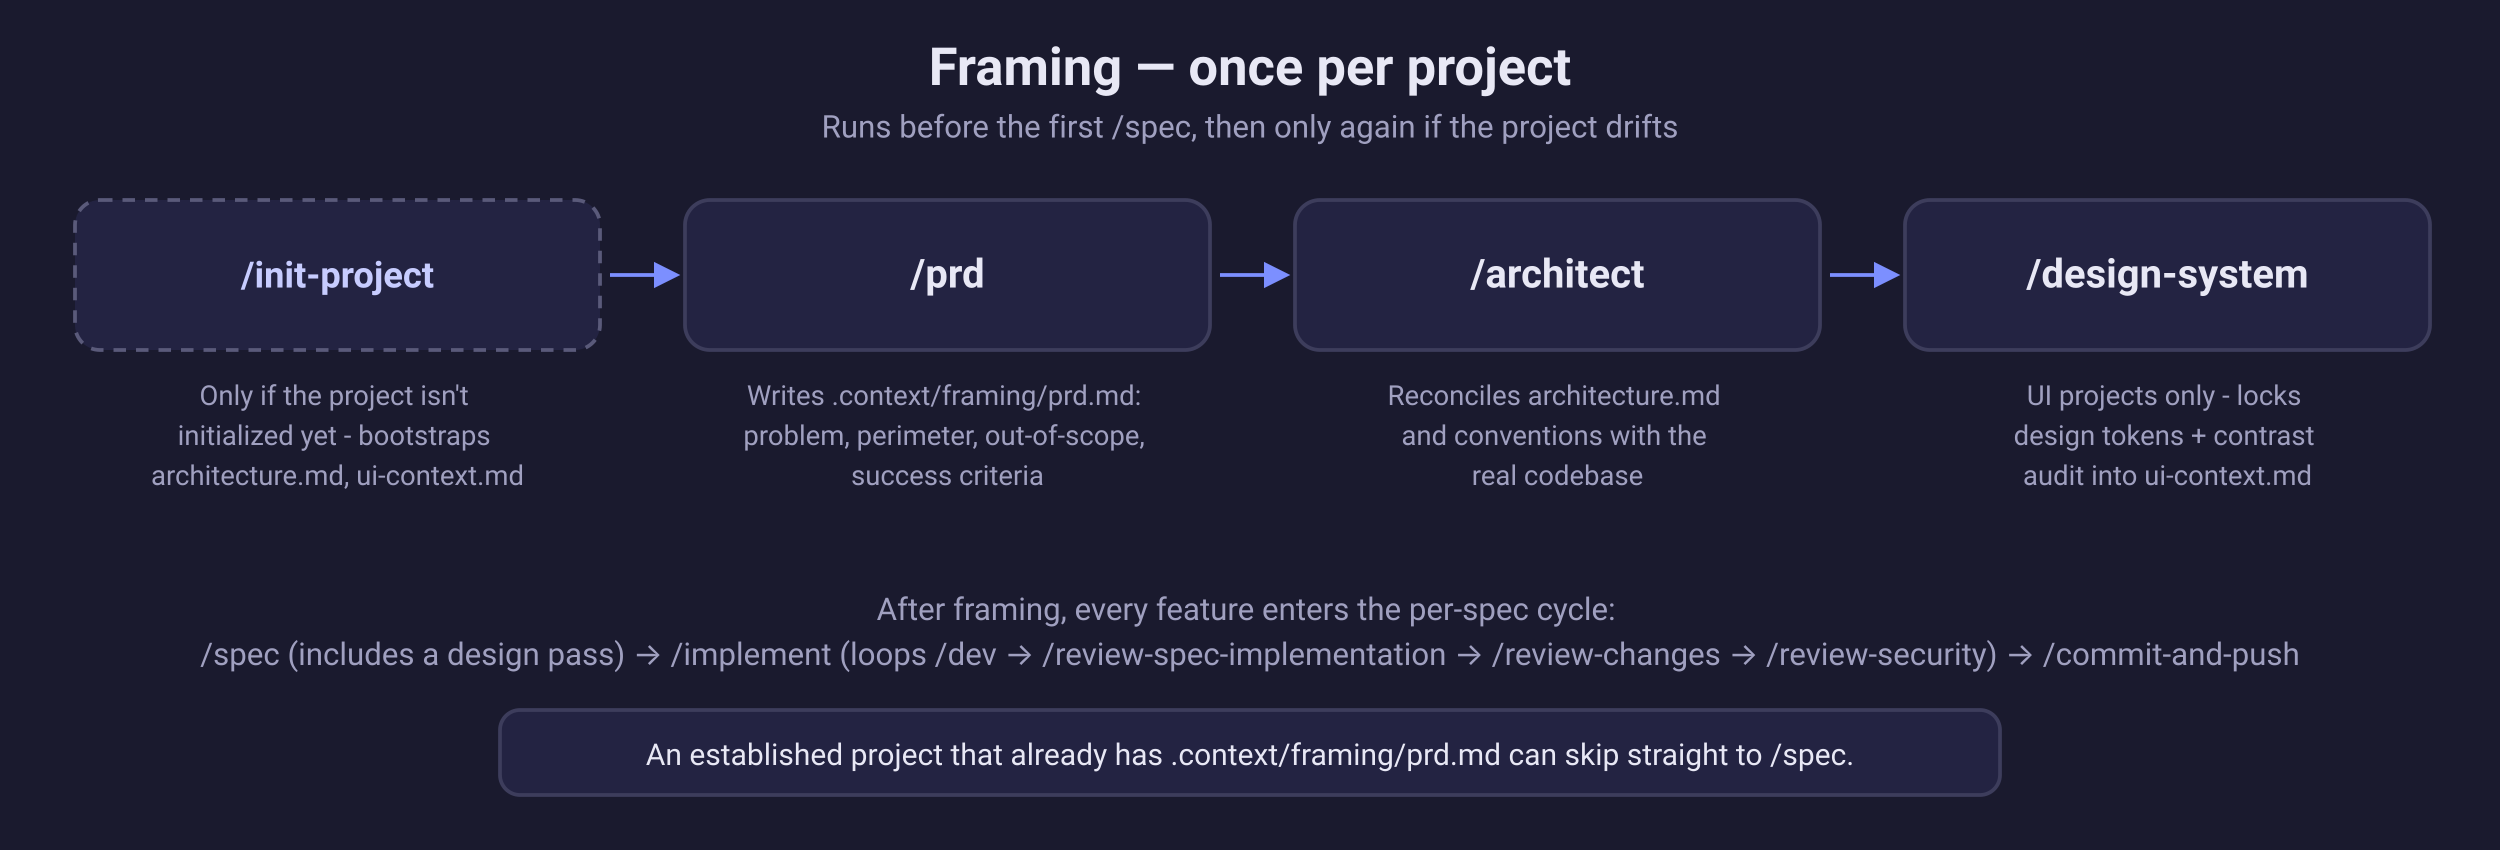
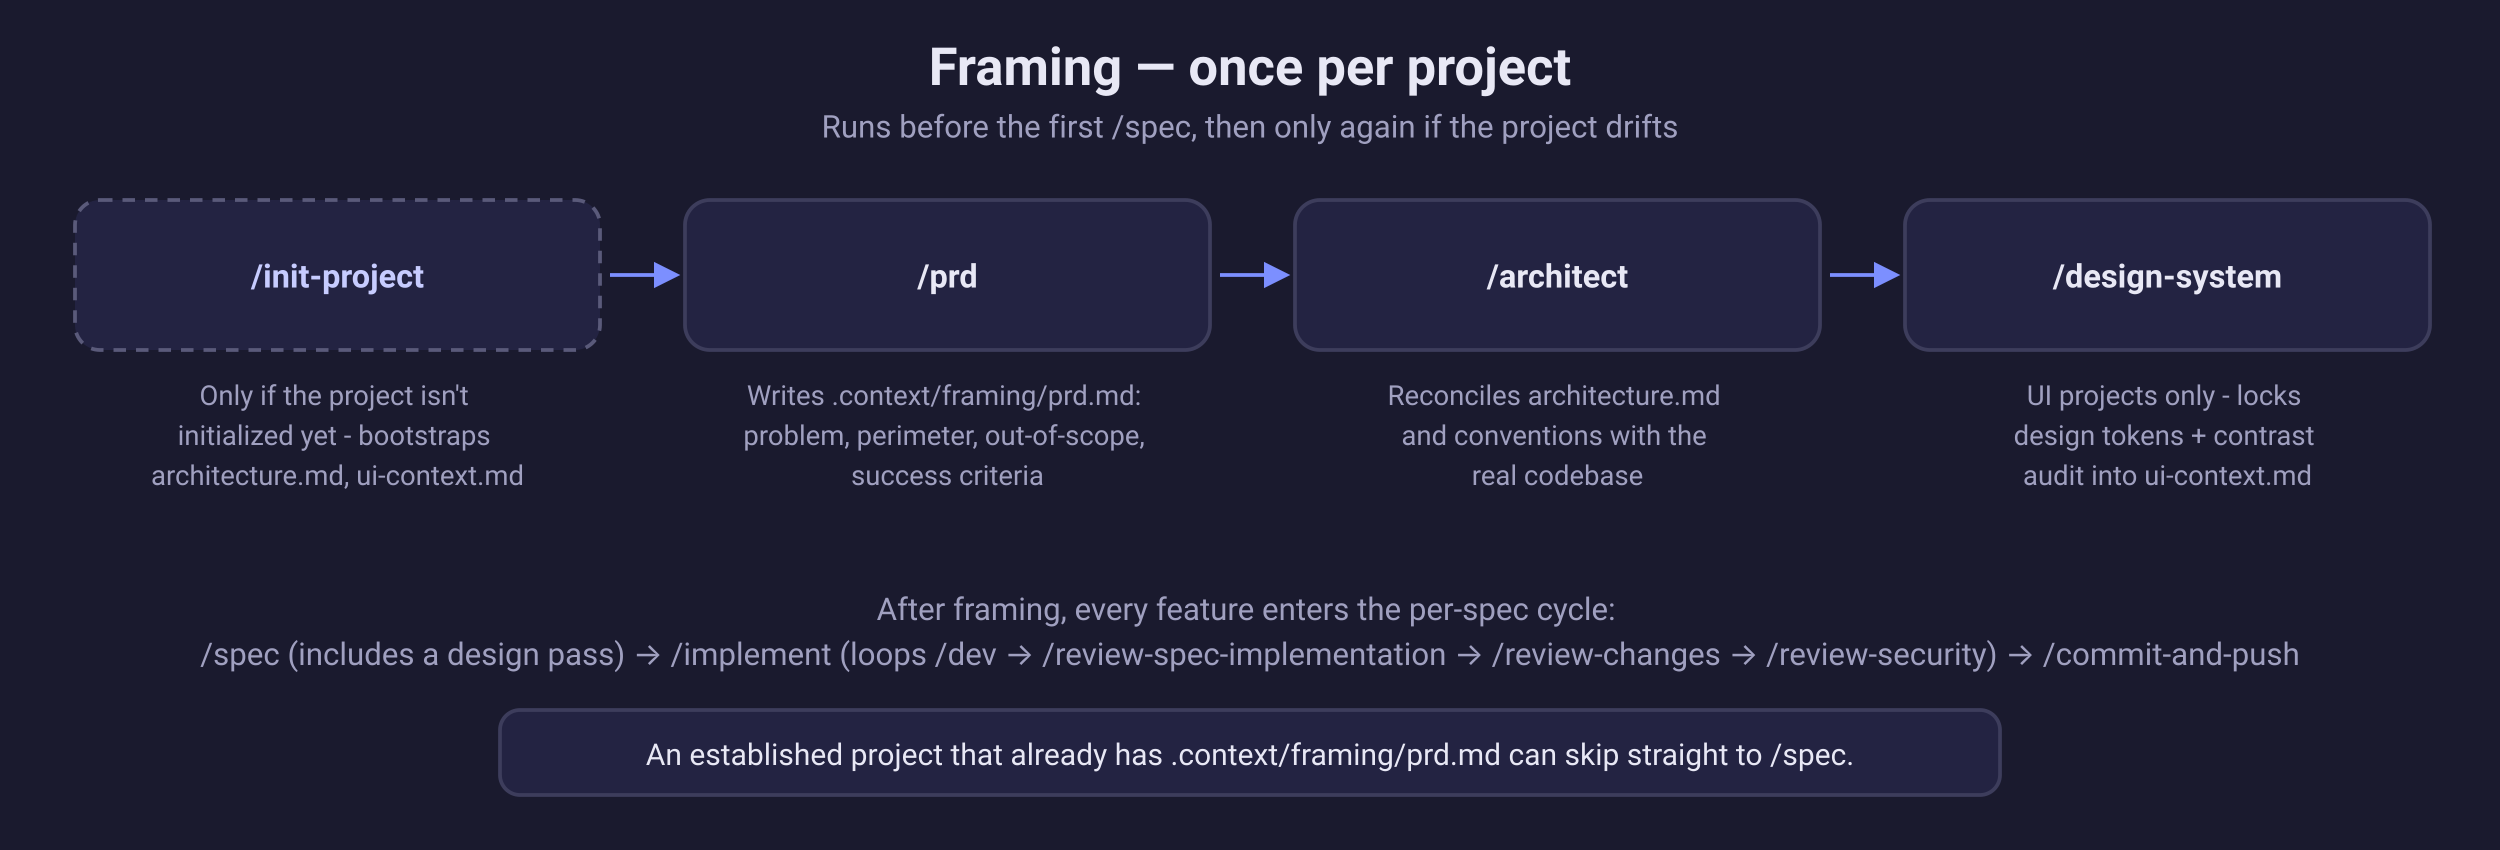
<svg xmlns="http://www.w3.org/2000/svg" viewBox="0 0 1000 340" font-family="-apple-system, BlinkMacSystemFont, 'Segoe UI', Roboto, sans-serif">
  <defs>
    <marker id="arrow" viewBox="0 0 10 10" refX="8" refY="5" markerWidth="7" markerHeight="7" orient="auto-start-reverse">
      <path d="M0,0 L10,5 L0,10 z" fill="#7c8fff" />
    </marker>
  </defs>
  <rect x="0" y="0" width="1000" height="340" fill="#1a1a2e" />
  <text x="500" y="34" text-anchor="middle" font-size="21" font-weight="700" fill="#e8e8f5">Framing — once per project</text>
  <text x="500" y="55" text-anchor="middle" font-size="12.5" fill="#a0a0c0">Runs before the first /spec, then only again if the project drifts</text>
  <rect x="30" y="80" width="210" height="60" rx="10" fill="#232342" stroke="#5a5a7a" stroke-width="1.5" stroke-dasharray="5,4" />
-   <text x="135" y="115" text-anchor="middle" font-size="14.5" font-weight="600" fill="#c7ccff">/init-project</text>
+   <text x="135" y="115" text-anchor="middle" font-size="13" font-weight="600" fill="#c7ccff">/init-project</text>
  <text x="135" y="162" text-anchor="middle" font-size="11" fill="#a0a0c0">
    <tspan x="135" dy="0">Only if the project isn't</tspan>
    <tspan x="135" dy="16">initialized yet - bootstraps</tspan>
    <tspan x="135" dy="16">architecture.md, ui-context.md</tspan>
  </text>
  <line x1="244" y1="110" x2="270" y2="110" stroke="#7c8fff" stroke-width="1.5" marker-end="url(#arrow)" />
  <rect x="274" y="80" width="210" height="60" rx="10" fill="#232342" stroke="#3d3d5c" stroke-width="1.5" />
-   <text x="379" y="115" text-anchor="middle" font-size="16" font-weight="600" fill="#e8e8f5">/prd</text>
+   <text x="379" y="115" text-anchor="middle" font-size="13" font-weight="600" fill="#e8e8f5">/prd</text>
  <text x="379" y="162" text-anchor="middle" font-size="11" fill="#a0a0c0">
    <tspan x="379" dy="0">Writes .context/framing/prd.md:</tspan>
    <tspan x="379" dy="16">problem, perimeter, out-of-scope,</tspan>
    <tspan x="379" dy="16">success criteria</tspan>
  </text>
  <line x1="488" y1="110" x2="514" y2="110" stroke="#7c8fff" stroke-width="1.5" marker-end="url(#arrow)" />
  <rect x="518" y="80" width="210" height="60" rx="10" fill="#232342" stroke="#3d3d5c" stroke-width="1.5" />
-   <text x="623" y="115" text-anchor="middle" font-size="16" font-weight="600" fill="#e8e8f5">/architect</text>
+   <text x="623" y="115" text-anchor="middle" font-size="13" font-weight="600" fill="#e8e8f5">/architect</text>
  <text x="623" y="162" text-anchor="middle" font-size="11" fill="#a0a0c0">
    <tspan x="623" dy="0">Reconciles architecture.md</tspan>
    <tspan x="623" dy="16">and conventions with the</tspan>
    <tspan x="623" dy="16">real codebase</tspan>
  </text>
  <line x1="732" y1="110" x2="758" y2="110" stroke="#7c8fff" stroke-width="1.5" marker-end="url(#arrow)" />
  <rect x="762" y="80" width="210" height="60" rx="10" fill="#232342" stroke="#3d3d5c" stroke-width="1.5" />
-   <text x="867" y="115" text-anchor="middle" font-size="16" font-weight="600" fill="#e8e8f5">/design-system</text>
+   <text x="867" y="115" text-anchor="middle" font-size="13" font-weight="600" fill="#e8e8f5">/design-system</text>
  <text x="867" y="162" text-anchor="middle" font-size="11" fill="#a0a0c0">
    <tspan x="867" dy="0">UI projects only - locks</tspan>
    <tspan x="867" dy="16">design tokens + contrast</tspan>
    <tspan x="867" dy="16">audit into ui-context.md</tspan>
  </text>
  <text x="500" y="248" text-anchor="middle" font-size="12.5" fill="#a0a0c0">
    <tspan x="500" dy="0">After framing, every feature enters the per-spec cycle:</tspan>
    <tspan x="500" dy="18">/spec (includes a design pass) → /implement (loops /dev → /review-spec-implementation → /review-changes → /review-security) → /commit-and-push</tspan>
  </text>
  <rect x="200" y="284" width="600" height="34" rx="8" fill="#232342" stroke="#3d3d5c" stroke-width="1.5" />
  <text x="500" y="306" text-anchor="middle" font-size="12" fill="#e8e8f5">An established project that already has .context/framing/prd.md can skip straight to /spec.</text>
</svg>
